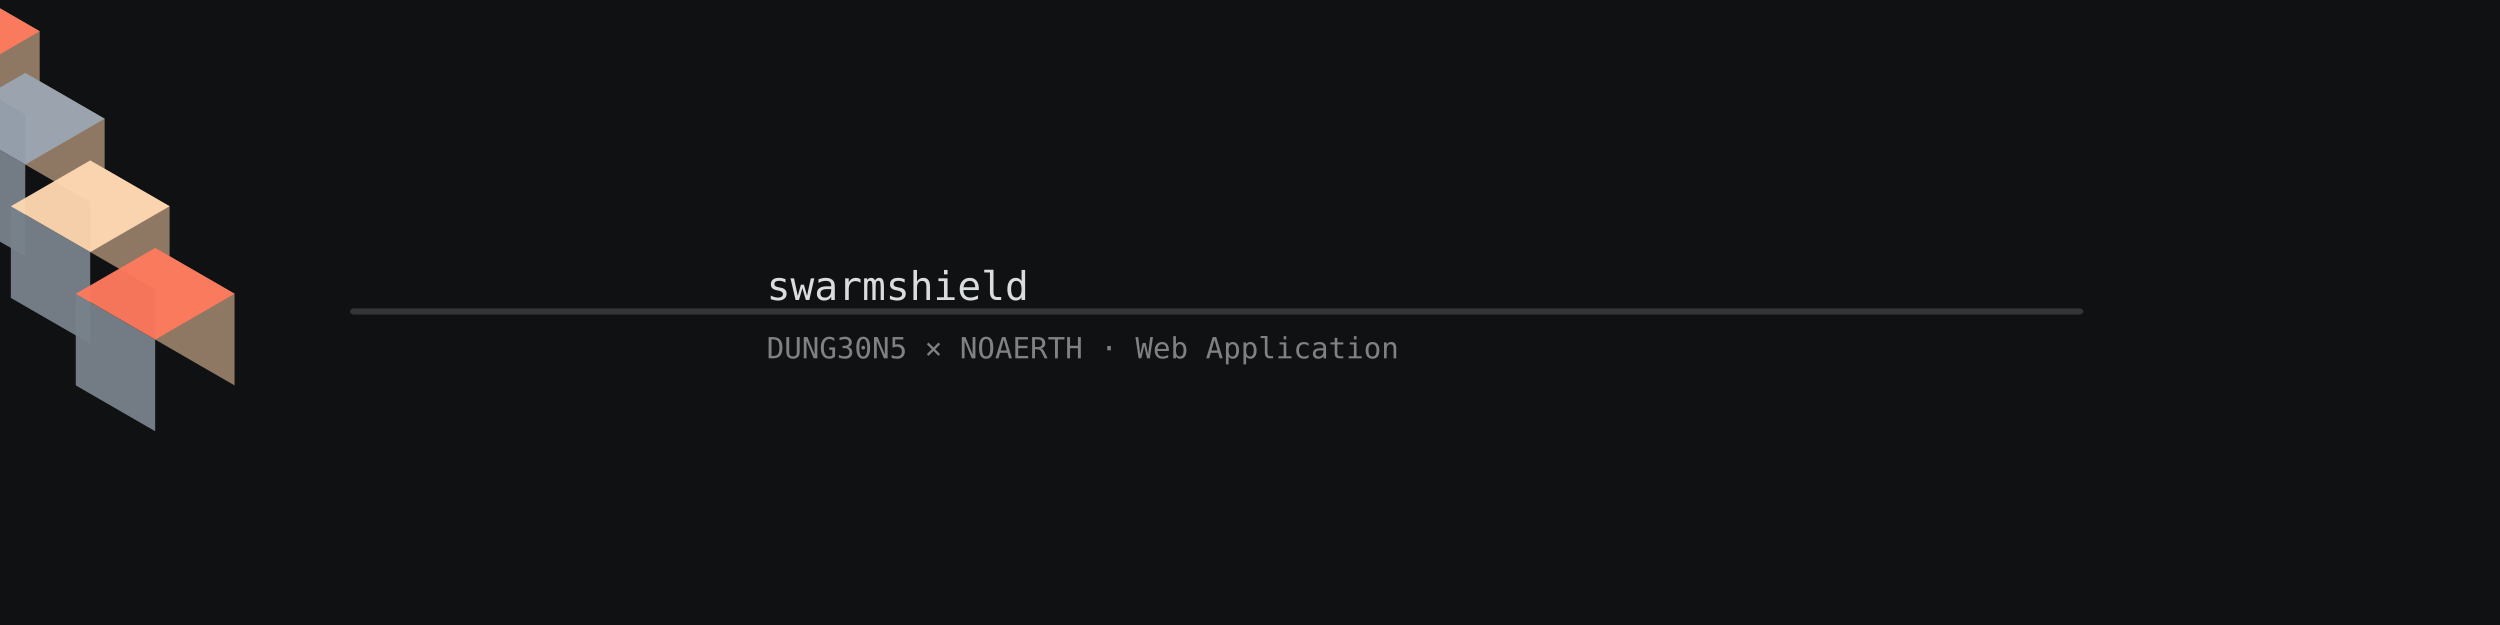
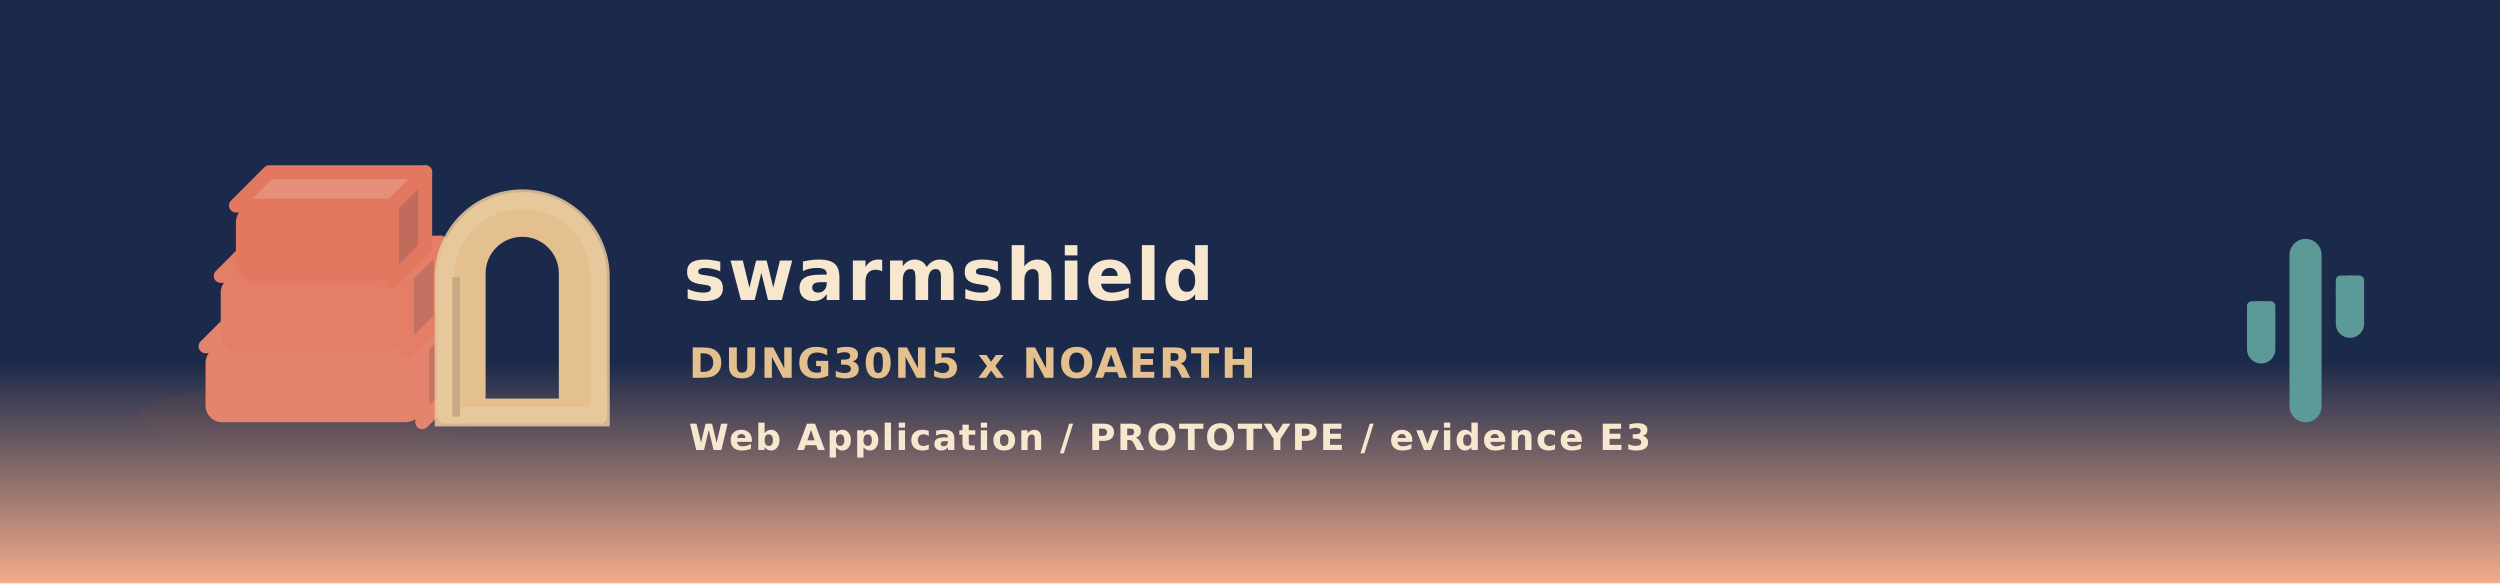
- <svg xmlns="http://www.w3.org/2000/svg" viewBox="0 0 1200 300" width="1200" height="300" role="img" aria-label="swarmshield identity object">
-   <rect width="1200" height="300" fill="#0f1113" />
-   <defs>
-     <linearGradient id="gft" x1="0" y1="0" x2="1" y2="1">
-       <stop offset="0%" stop-color="#ff7a5c" />
-       <stop offset="100%" stop-color="#9aa5b1" />
-     </linearGradient>
-   </defs>
-   <rect x="168.00" y="148.00" width="832.00" height="3.00" rx="2.00" fill="rgba(241,243,245,0.160)" opacity="1.00" />
-   <polygon points="-19.05,37.00 19.05,59.00 19.05,15.00 -19.05,-7.00" fill="#947d67" opacity="0.95" />
-   <polygon points="-57.16,59.00 -19.05,81.00 -19.05,37.00 -57.16,15.00" fill="#78818a" opacity="0.95" />
-   <polygon points="-19.05,-7.00 19.05,15.00 -19.05,37.00 -57.16,15.00" fill="#ff7a5c" opacity="0.95" />
-   <polygon points="12.12,79.00 50.23,101.00 50.23,57.00 12.12,35.00" fill="#947d67" opacity="0.95" />
-   <polygon points="-25.98,101.00 12.12,123.00 12.12,79.00 -25.98,57.00" fill="#78818a" opacity="0.95" />
-   <polygon points="12.12,35.00 50.23,57.00 12.12,79.00 -25.98,57.00" fill="#9aa5b1" opacity="0.95" />
-   <polygon points="43.30,121.00 81.41,143.00 81.41,99.00 43.30,77.00" fill="#947d67" opacity="0.95" />
-   <polygon points="5.20,143.00 43.30,165.00 43.30,121.00 5.20,99.00" fill="#78818a" opacity="0.95" />
-   <polygon points="43.30,77.00 81.41,99.00 43.30,121.00 5.20,99.00" fill="#ffd8b1" opacity="0.95" />
-   <polygon points="74.48,163.00 112.58,185.00 112.58,141.00 74.48,119.00" fill="#947d67" opacity="0.95" />
-   <polygon points="36.37,185.00 74.48,207.00 74.48,163.00 36.37,141.00" fill="#78818a" opacity="0.95" />
-   <polygon points="74.48,119.00 112.58,141.00 74.48,163.00 36.37,141.00" fill="#ff7a5c" opacity="0.95" />
-   <text x="368" y="144" font-family="ui-monospace,Menlo,monospace" font-size="19" fill="rgba(241,243,245,0.900)">swarmshield</text>
-   <text x="368" y="172" font-family="ui-monospace,Menlo,monospace" font-size="14" fill="rgba(241,243,245,0.500)">DUNG30N5 × NOAERTH · Web Application</text>
+ <svg xmlns="http://www.w3.org/2000/svg" width="900" height="210" viewBox="0 0 900 210" role="img" aria-label="swarmshield - identity object">
+   <linearGradient id="skyf" x1="0" y1="0" x2="0" y2="1">
+     <stop offset="0" stop-color="#1b2a4a" />
+     <stop offset="0.62" stop-color="#1b2a4a" />
+     <stop offset="1" stop-color="#f3ad8a" />
+   </linearGradient>
+   <rect width="900" height="210" fill="url(#skyf)" />
+   <rect x="0" y="352" width="900" height="-142" fill="#e3c08d" />
+   <rect x="0" y="352" width="900" height="3" fill="#e6c596" />
+   <ellipse cx="112" cy="150" rx="62" ry="12" fill="rgba(138,90,68,0.11)" />
+   <path d="M74,124.67 L152,124.67 L164,112.67 L86,112.67 Z" fill="#e99a82" stroke="#e5846c" stroke-width="5" stroke-linejoin="round" />
+   <path d="M152,124.67 L164,112.67 L164,140 L152,152 Z" fill="#c37566" stroke="#e5846c" stroke-width="5" stroke-linejoin="round" />
+   <rect x="74" y="124.67" width="78" height="27.33" rx="6" fill="#e5846c" />
+   <path d="M79.46,99.33 L146.54,99.33 L158.54,87.33 L91.46,87.33 Z" fill="#e8957d" stroke="#e47e66" stroke-width="5" stroke-linejoin="round" />
+   <path d="M146.54,99.33 L158.54,87.33 L158.54,114.67 L146.54,126.67 Z" fill="#c27061" stroke="#e47e66" stroke-width="5" stroke-linejoin="round" />
+   <rect x="79.46" y="99.33" width="67.08" height="27.33" rx="6" fill="#e47e66" />
+   <path d="M84.92,74 L141.08,74 L153.08,62 L96.92,62 Z" fill="#e79079" stroke="#e37861" stroke-width="5" stroke-linejoin="round" />
+   <path d="M141.08,74 L153.08,62 L153.08,89.33 L141.08,101.33 Z" fill="#c16b5d" stroke="#e37861" stroke-width="5" stroke-linejoin="round" />
+   <rect x="84.92" y="74" width="56.16" height="27.33" rx="6" fill="#e37861" />
+   <path d="M160,150 L160,99.68 A28,28 0 0 1 216,99.68 L216,150 Z M172.32,146 L172.32,98.43 A15.68,15.68 0 0 1 203.68,98.43 L203.68,146 Z" fill="#e3c08d" fill-rule="evenodd" stroke="#e3c08d" stroke-width="5" stroke-linejoin="round" />
+   <path d="M160,150 L160,99.68 A28,28 0 0 1 216,99.68 L216,150 Z" fill="none" stroke="#e8c99d" stroke-width="7" stroke-linecap="round" opacity="0.85" />
+   <rect x="162.8" y="99.68" width="2.8" height="50.32" fill="#c7ab84" />
+   <text x="246" y="108" font-family="Verdana,DejaVu Sans,sans-serif" font-size="26" font-weight="700" letter-spacing="0.6" fill="#f6e7ce" text-anchor="start">swarmshield</text>
+   <text x="248" y="136" font-family="Verdana,DejaVu Sans,sans-serif" font-size="15" font-weight="700" letter-spacing="0.6" fill="#e3c08d" text-anchor="start">DUNG30N5 x NOAERTH</text>
+   <text x="248" y="162" font-family="Verdana,DejaVu Sans,sans-serif" font-size="13" font-weight="700" letter-spacing="0.6" fill="#f6e7ce" text-anchor="start">Web Application  /  PROTOTYPE  /  evidence E3</text>
+   <rect x="824.22" y="86" width="11.56" height="66" rx="5.78" fill="#5b9a97" />
+   <rect x="808.92" y="108.44" width="10.2" height="22.44" rx="5.1" fill="#5b9a97" />
+   <rect x="808.92" y="108.44" width="10.2" height="6.6" rx="1.7" fill="#5b9a97" />
+   <rect x="840.88" y="99.2" width="10.2" height="22.44" rx="5.1" fill="#5b9a97" />
+   <rect x="840.88" y="99.2" width="10.2" height="6.6" rx="1.7" fill="#5b9a97" />
</svg>
